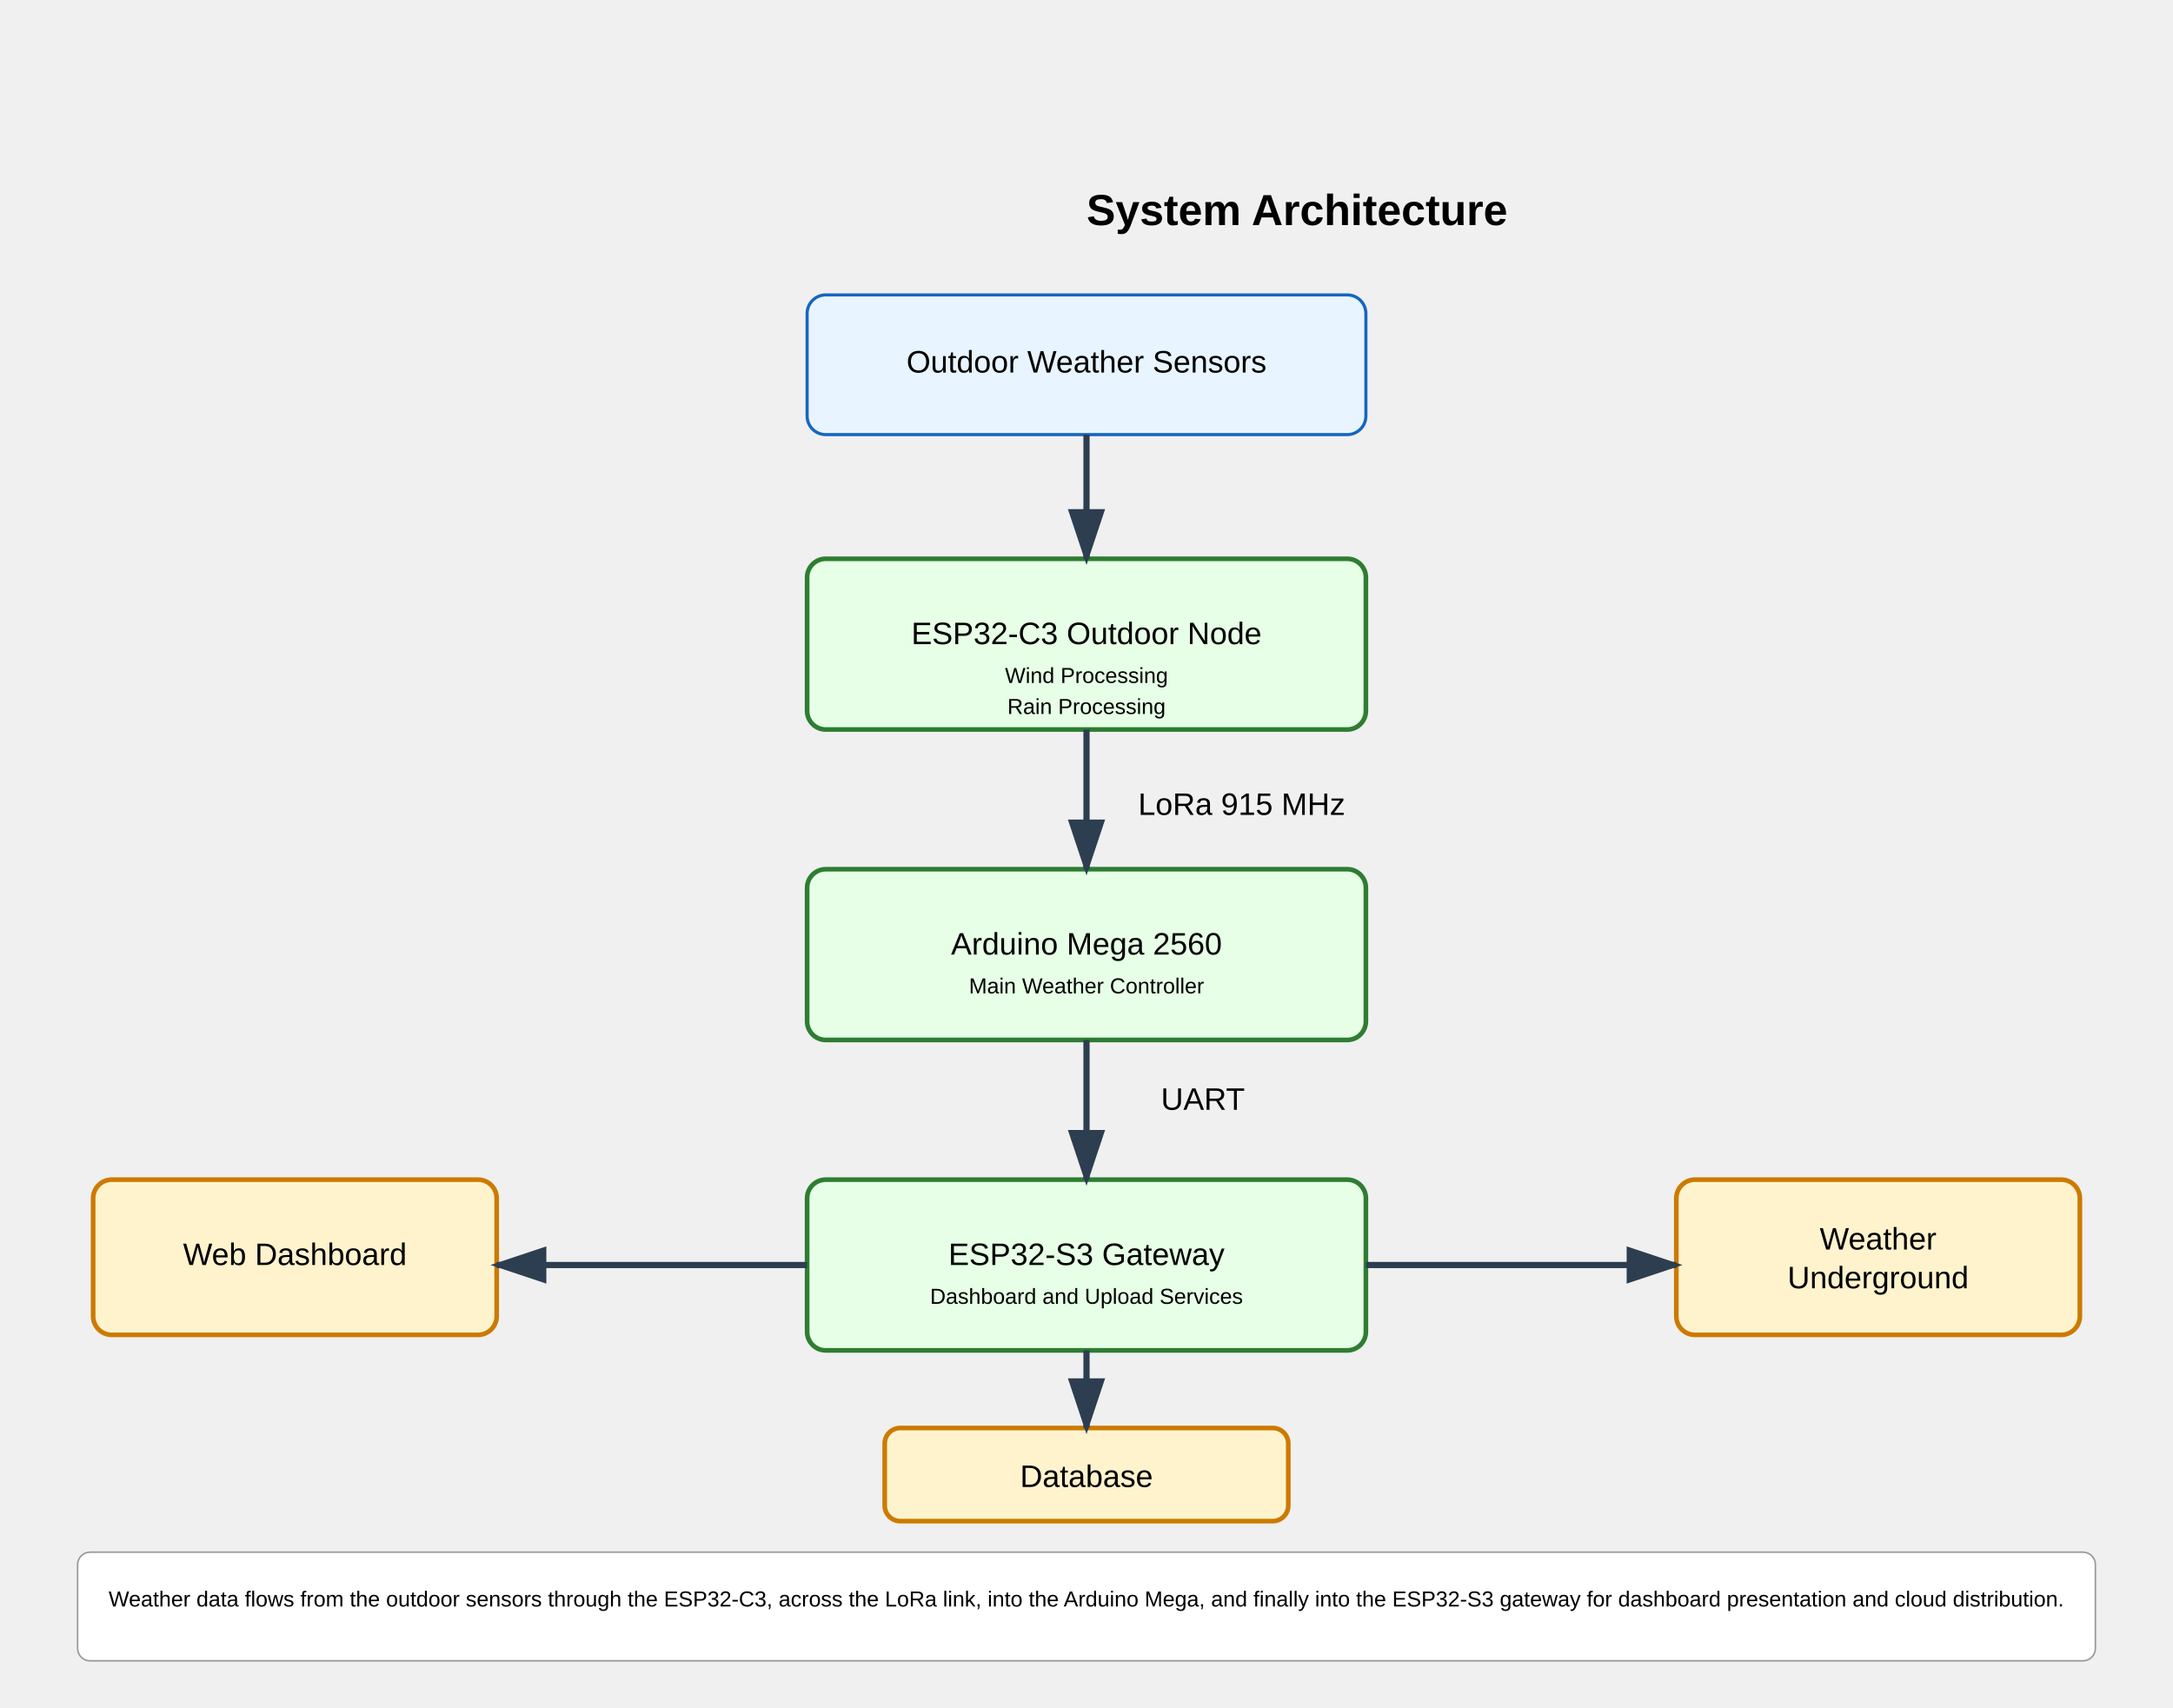
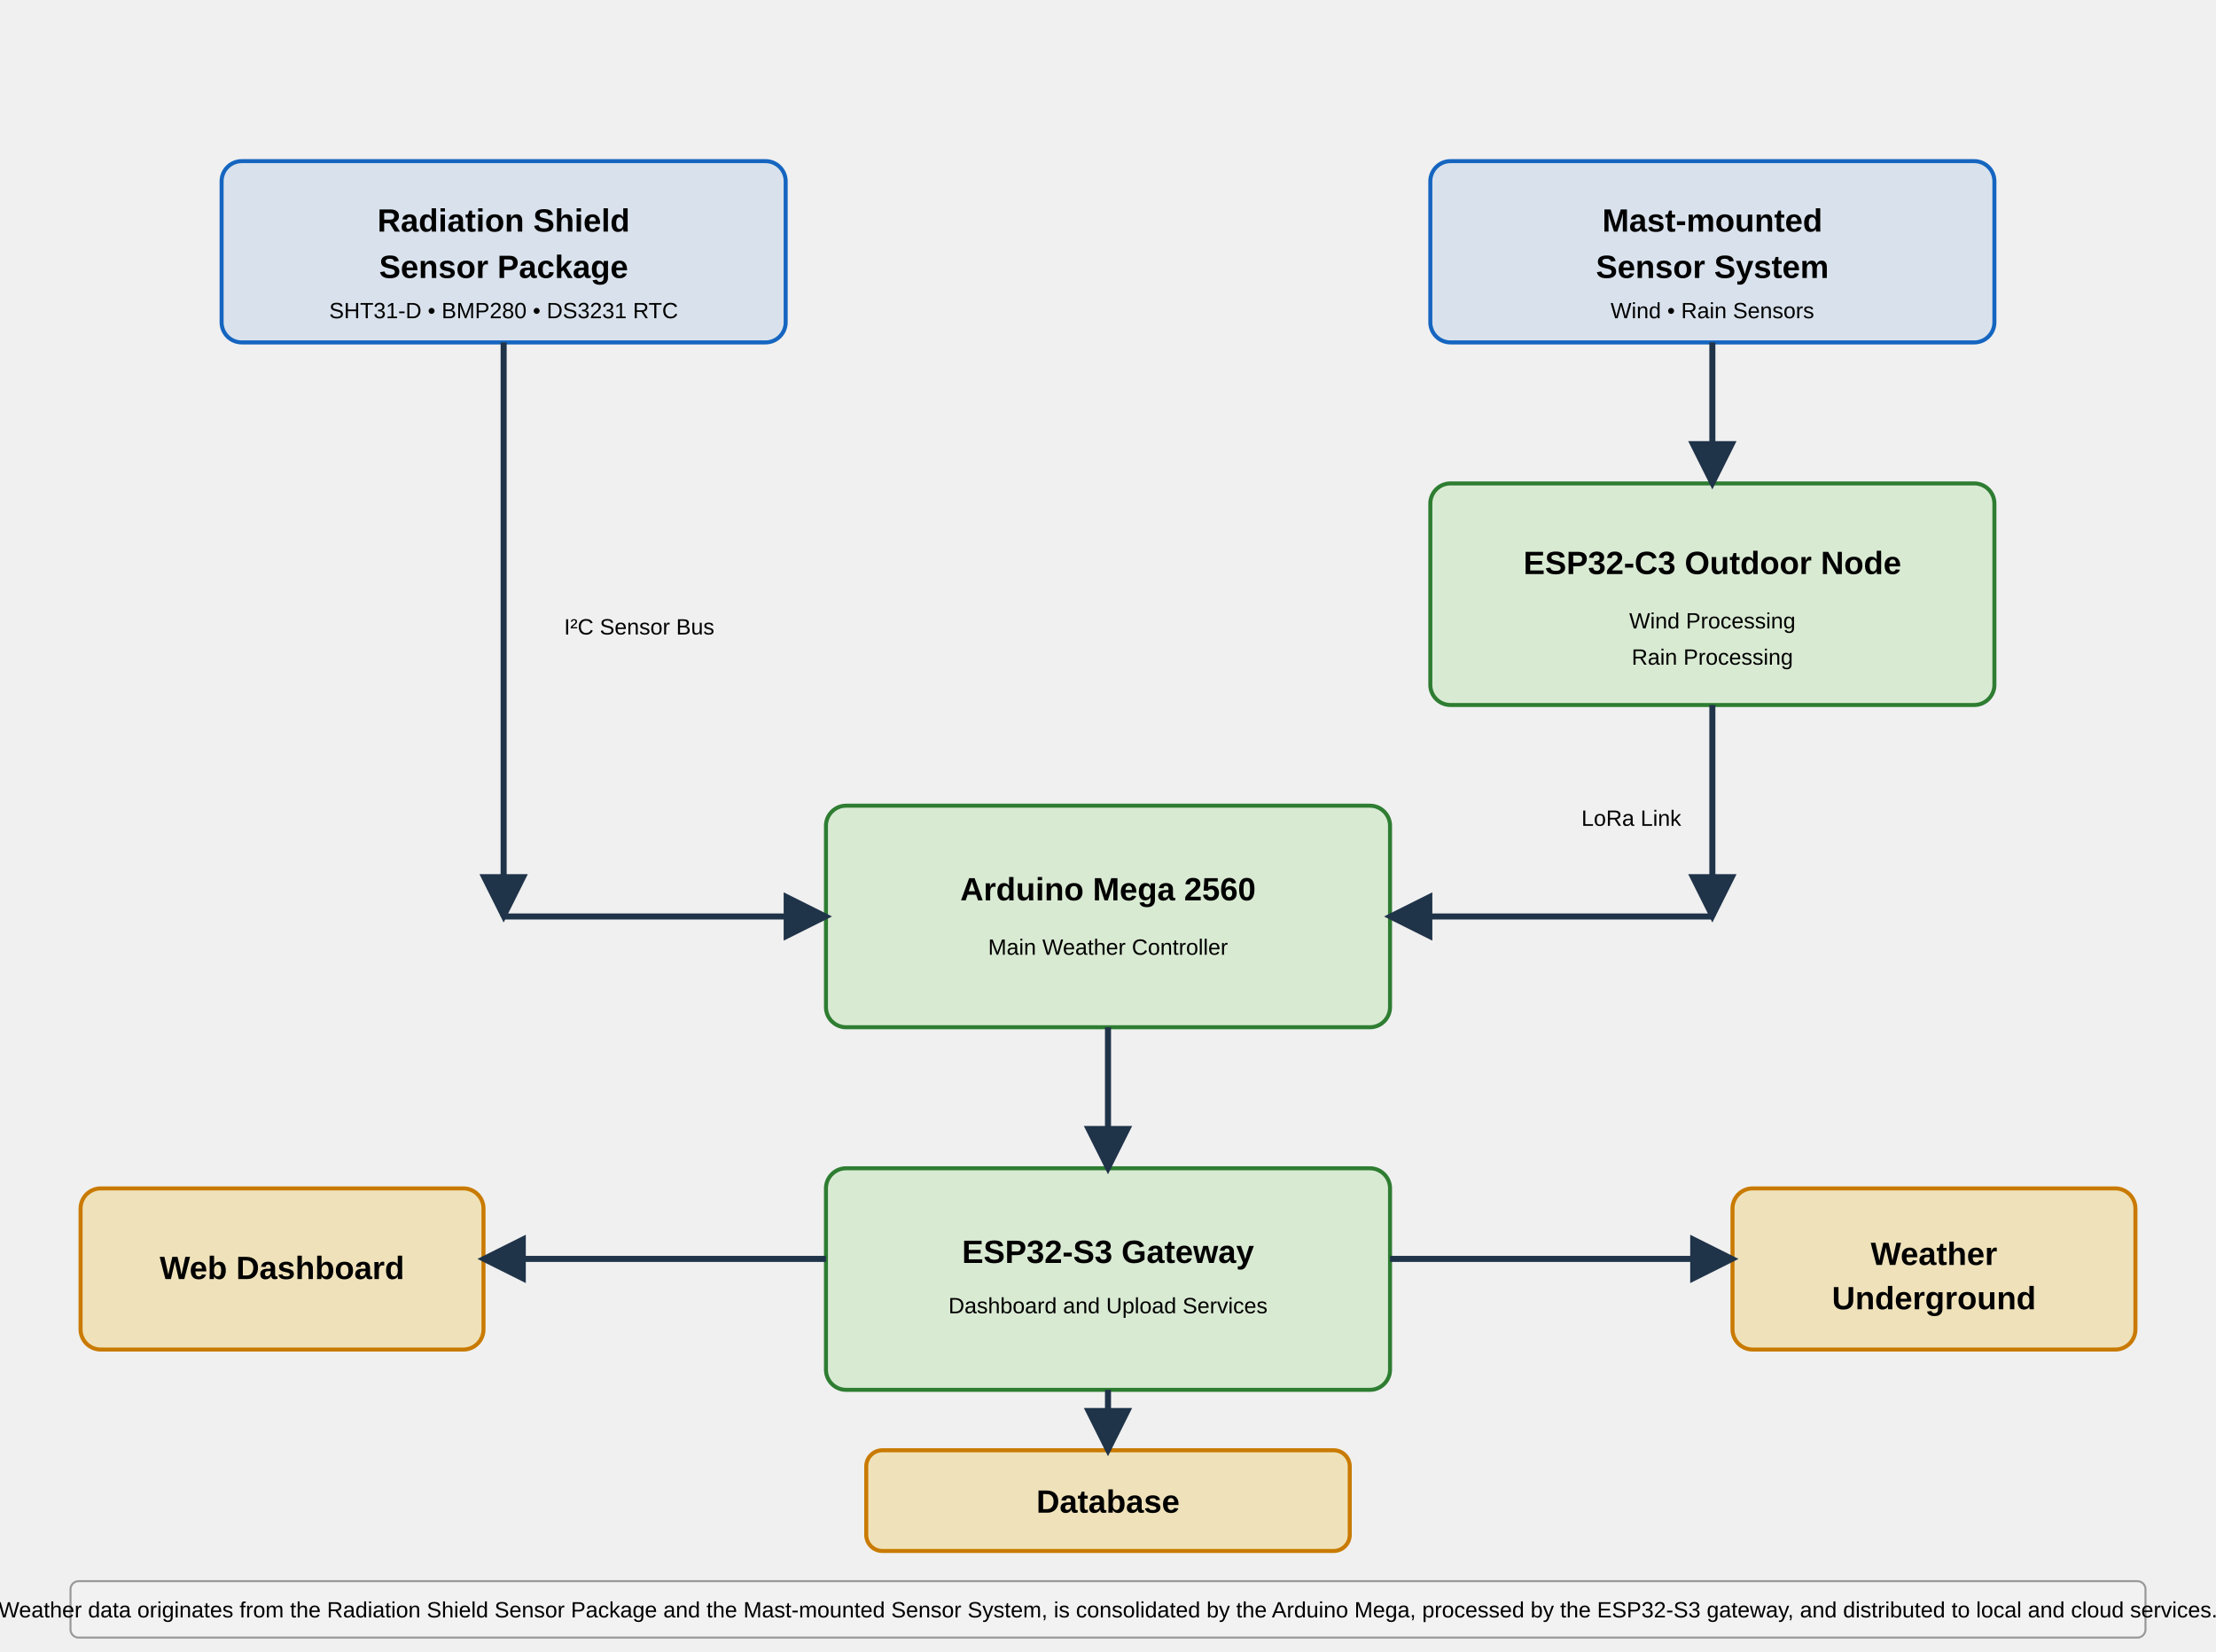
- <svg xmlns="http://www.w3.org/2000/svg" width="1400" height="1100" viewBox="0 0 1400 900">
+ <svg xmlns="http://www.w3.org/2000/svg" width="1100" height="820" viewBox="0 0 1100 820">
  <defs>
    <style>
+       .title { font: bold 16px Arial, sans-serif; fill:#000; }
+       .label { font: 14px Arial, sans-serif; fill:#000; }
+       .small { font: 11px Arial, sans-serif; fill:#000; }
+       .boxBlue { fill:#d9e2ec; stroke:#1565c0; stroke-width:2; }
+       .boxGreen { fill:#d9ead3; stroke:#2e7d32; stroke-width:2; }
+       .boxGold { fill:#efe2ba; stroke:#c97a00; stroke-width:2; }
+       .boxGray { fill:#f2f2f2; stroke:#999; stroke-width:1; }

- .title {
-     font-family: Arial, sans-serif;
-     font-size: 28px;
-     font-weight: bold;
- }
- 
- .label {
-     font-family: Arial, sans-serif;
-     font-size: 20px;
-     text-anchor: middle;
- }
- 
- .small {
-     font-family: Arial, sans-serif;
-     font-size: 14px;
-     text-anchor: middle;
- }
- 
- .sensor {
-     fill: #e8f4ff;
-     stroke: #1565c0;
-     stroke-width: 2;
- }
- 
- .controller {
-     fill: #e6ffe6;
-     stroke: #2e7d32;
-     stroke-width: 3;
- }
- 
- .service {
-     fill: #fff3cd;
-     stroke: #cc7a00;
-     stroke-width: 3;
- }
- 
- .flow {
-     stroke: #2c3e50;
-     stroke-width: 4;
-     fill: none;
- }
- 
- .note {
-     font-family: Arial, sans-serif;
-     font-size: 14px;
- }
- 
- </style>
-     <marker id="arrow" markerWidth="10" markerHeight="10" refX="8" refY="3" orient="auto">
-       <path d="M0,0 L0,6 L9,3 z" fill="#2c3e50" />
+       .arrow {
+         stroke:#1f3349;
+         stroke-width:3;
+         fill:none;
+         marker-end:url(#arrow);
+       }
+     </style>
+     <marker id="arrow" markerWidth="8" markerHeight="8" refX="7" refY="4" orient="auto">
+       <polygon points="0,0 8,4 0,8" fill="#1f3349" />
    </marker>
  </defs>
-   <text x="700" y="45" class="title">
- System Architecture
- </text>
-   <rect x="520" y="90" width="360" height="90" rx="12" class="sensor" />
-   <text x="700" y="140" class="label">
- Outdoor Weather Sensors
- </text>
-   <rect x="520" y="260" width="360" height="110" rx="12" class="controller" />
-   <text x="700" y="315" class="label">
- ESP32-C3 Outdoor Node
- </text>
-   <text x="700" y="340" class="small">
- Wind Processing
- </text>
-   <text x="700" y="360" class="small">
- Rain Processing
- </text>
-   <rect x="520" y="460" width="360" height="110" rx="12" class="controller" />
-   <text x="700" y="515" class="label">
- Arduino Mega 2560
- </text>
-   <text x="700" y="540" class="small">
- Main Weather Controller
- </text>
-   <rect x="520" y="660" width="360" height="110" rx="12" class="controller" />
-   <text x="700" y="715" class="label">
- ESP32-S3 Gateway
- </text>
-   <text x="700" y="740" class="small">
- Dashboard and Upload Services
- </text>
-   <line x1="700" y1="180" x2="700" y2="260" class="flow" marker-end="url(#arrow)" />
-   <line x1="700" y1="370" x2="700" y2="460" class="flow" marker-end="url(#arrow)" />
-   <line x1="700" y1="570" x2="700" y2="660" class="flow" marker-end="url(#arrow)" />
-   <text x="800" y="425" class="label">
- LoRa 915 MHz
- </text>
-   <text x="775" y="615" class="label">
- UART
- </text>
-   <rect x="60" y="660" width="260" height="100" rx="12" class="service" />
-   <text x="190" y="715" class="label">
- Web Dashboard
- </text>
-   <rect x="570" y="820" width="260" height="60" rx="10" class="service" />
-   <text x="700" y="858" class="label">
- Database
- </text>
-   <rect x="1080" y="660" width="260" height="100" rx="12" class="service" />
-   <text x="1210" y="705" class="label">
- Weather
- </text>
-   <text x="1210" y="730" class="label">
- Underground
- </text>
-   <line x1="520" y1="715" x2="320" y2="715" class="flow" marker-end="url(#arrow)" />
-   <line x1="700" y1="770" x2="700" y2="820" class="flow" marker-end="url(#arrow)" />
-   <line x1="880" y1="715" x2="1080" y2="715" class="flow" marker-end="url(#arrow)" />
-   <rect x="50" y="900" width="1300" height="70" rx="8" fill="#ffffff" stroke="#999999" stroke-width="1" />
-   <text x="70" y="935" class="note">
- Weather data flows from the outdoor sensors through the ESP32-C3, across the LoRa link, into the Arduino Mega, and finally into the ESP32-S3 gateway for dashboard presentation and cloud distribution.
- </text>
+   <rect x="110" y="80" width="280" height="90" rx="10" class="boxBlue" />
+   <text x="250" y="115" text-anchor="middle" class="title">
+     Radiation Shield
+   </text>
+   <text x="250" y="138" text-anchor="middle" class="title">
+     Sensor Package
+   </text>
+   <text x="250" y="158" text-anchor="middle" class="small">
+     SHT31-D • BMP280 • DS3231 RTC
+   </text>
+   <rect x="710" y="80" width="280" height="90" rx="10" class="boxBlue" />
+   <text x="850" y="115" text-anchor="middle" class="title">
+     Mast-mounted
+   </text>
+   <text x="850" y="138" text-anchor="middle" class="title">
+     Sensor System
+   </text>
+   <text x="850" y="158" text-anchor="middle" class="small">
+     Wind • Rain Sensors
+   </text>
+   <rect x="710" y="240" width="280" height="110" rx="10" class="boxGreen" />
+   <text x="850" y="285" text-anchor="middle" class="title">
+     ESP32-C3 Outdoor Node
+   </text>
+   <text x="850" y="312" text-anchor="middle" class="small">
+     Wind Processing
+   </text>
+   <text x="850" y="330" text-anchor="middle" class="small">
+     Rain Processing
+   </text>
+   <rect x="410" y="400" width="280" height="110" rx="10" class="boxGreen" />
+   <text x="550" y="447" text-anchor="middle" class="title">
+     Arduino Mega 2560
+   </text>
+   <text x="550" y="474" text-anchor="middle" class="small">
+     Main Weather Controller
+   </text>
+   <rect x="410" y="580" width="280" height="110" rx="10" class="boxGreen" />
+   <text x="550" y="627" text-anchor="middle" class="title">
+     ESP32-S3 Gateway
+   </text>
+   <text x="550" y="652" text-anchor="middle" class="small">
+     Dashboard and Upload Services
+   </text>
+   <rect x="40" y="590" width="200" height="80" rx="10" class="boxGold" />
+   <text x="140" y="635" text-anchor="middle" class="title">
+     Web Dashboard
+   </text>
+   <rect x="860" y="590" width="200" height="80" rx="10" class="boxGold" />
+   <text x="960" y="628" text-anchor="middle" class="title">
+     Weather
+   </text>
+   <text x="960" y="650" text-anchor="middle" class="title">
+     Underground
+   </text>
+   <rect x="430" y="720" width="240" height="50" rx="8" class="boxGold" />
+   <text x="550" y="751" text-anchor="middle" class="title">
+     Database
+   </text>
+   <line x1="250" y1="170" x2="250" y2="455" class="arrow" />
+   <line x1="250" y1="455" x2="410" y2="455" class="arrow" />
+   <text x="280" y="315" class="small">I²C Sensor Bus</text>
+   <line x1="850" y1="170" x2="850" y2="240" class="arrow" />
+   <line x1="850" y1="350" x2="850" y2="455" class="arrow" />
+   <line x1="850" y1="455" x2="690" y2="455" class="arrow" />
+   <text x="785" y="410" class="small">LoRa Link</text>
+   <line x1="550" y1="510" x2="550" y2="580" class="arrow" />
+   <line x1="410" y1="625" x2="240" y2="625" class="arrow" />
+   <line x1="690" y1="625" x2="860" y2="625" class="arrow" />
+   <line x1="550" y1="690" x2="550" y2="720" class="arrow" />
+   <rect x="35" y="785" width="1030" height="28" rx="4" class="boxGray" />
+   <text x="550" y="803" text-anchor="middle" class="small">
+     Weather data originates from the Radiation Shield Sensor Package and the Mast-mounted Sensor System,
+     is consolidated by the Arduino Mega, processed by the ESP32-S3 gateway, and distributed to local and cloud services.
+   </text>
</svg>
